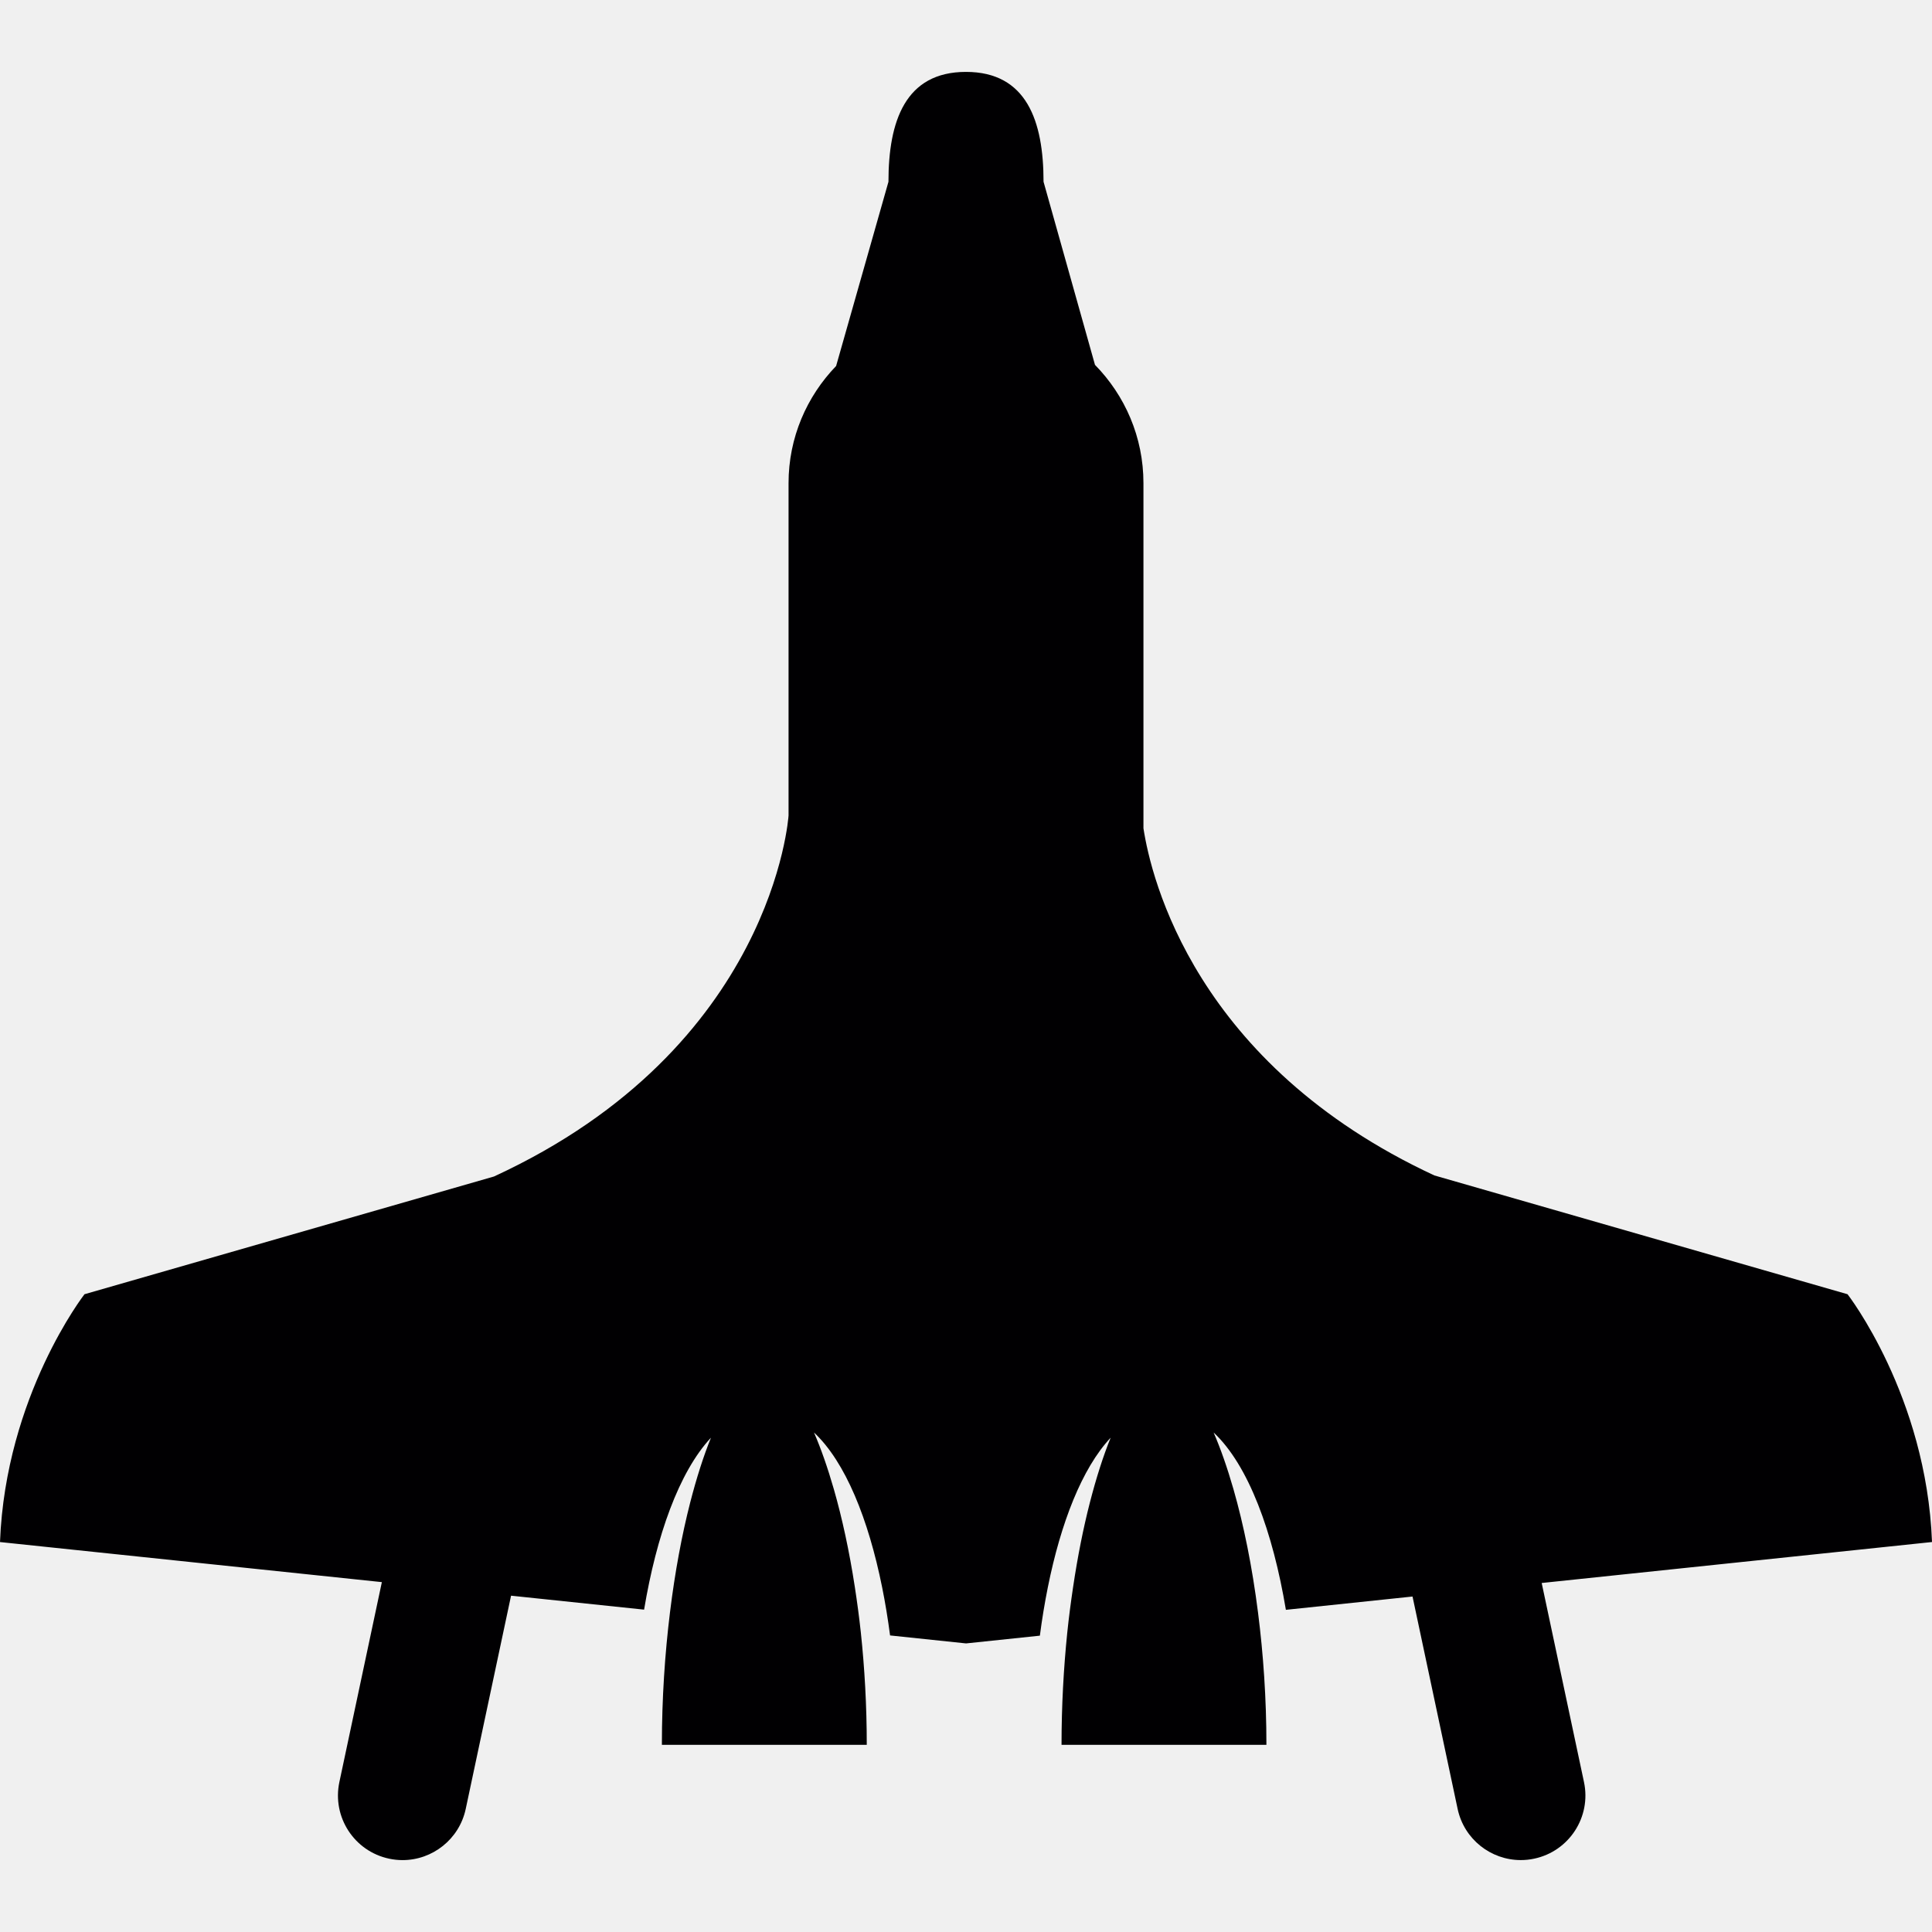
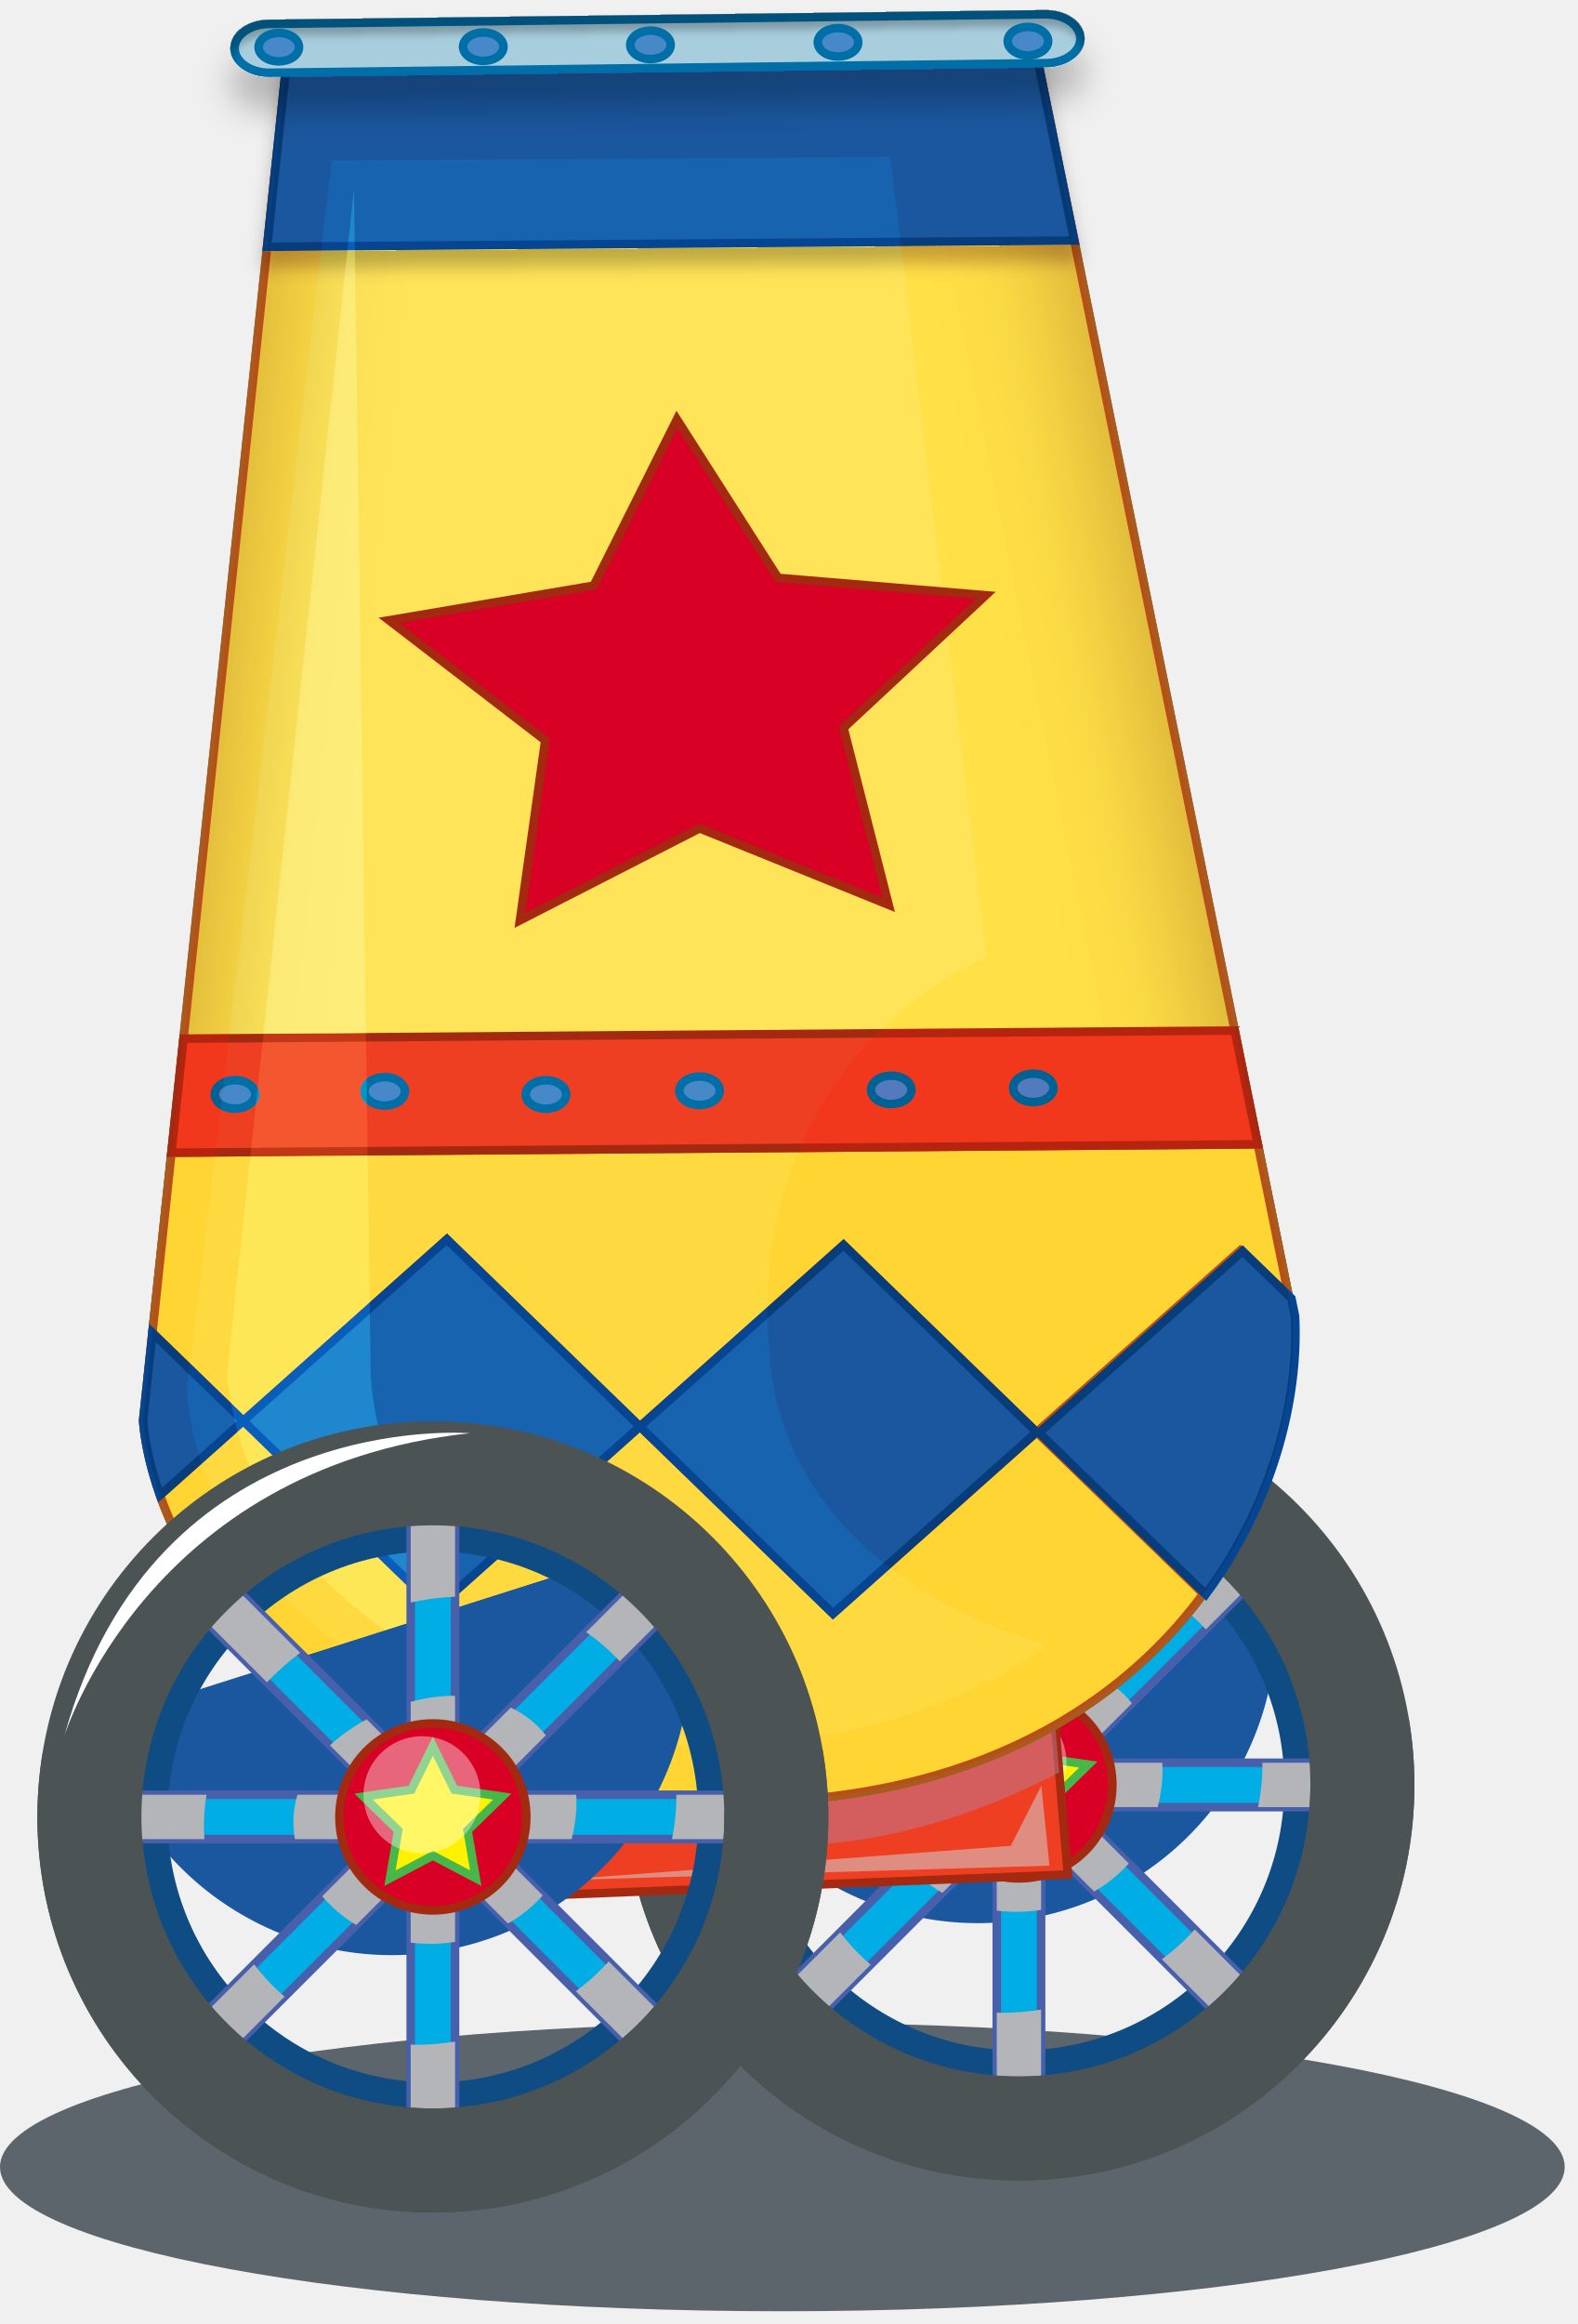
- <svg xmlns="http://www.w3.org/2000/svg" height="60px" width="60px" version="1.1" id="Capa_1" viewBox="0 0 486.357 486.357" xml:space="preserve">
-   <g>
-     <g>
-       <path style="fill:#010002;" d="M465.093,325.805L361.079,295.9c-60.225-28.011-71.312-74.88-73.23-87.39v-86.894    c0-11.599-4.674-22.093-12.201-29.767l-12.949-46.097c0-15.274-4.251-27.653-19.525-27.653s-19.517,12.388-19.517,27.662    l-13.176,46.374c-7.381,7.649-11.973,18.013-11.973,29.49v83.659c0,0-3.682,58.404-74.157,90.886l0,0L21.272,325.805    c0,0-19.85,25.524-21.272,62.387l96.129,10.088l-10.697,50.34c-1.861,8.787,3.739,17.42,12.526,19.281    c1.138,0.244,2.276,0.358,3.39,0.358c7.511,0,14.258-5.243,15.891-12.876l11.413-53.689l33.49,3.512    c3.097-18.541,8.763-34.644,16.834-43.285c-1.878,4.641-3.642,10.153-5.235,16.347c-2.081,8.12-3.829,17.444-5.08,27.621    c-1.276,10.38-2.04,21.589-2.04,33.352h51.576c0-9.868-0.545-19.379-1.496-28.312c-0.423-3.934-0.935-7.706-1.504-11.396    c-1.398-9.112-3.211-17.411-5.284-24.638c-1.553-5.406-3.235-10.21-4.999-14.282c7.925,7.421,13.689,21.817,17.143,38.92    c0.797,3.942,1.463,8.007,2.008,12.168l19.127,2.008l18.582-1.951c0.545-4.186,1.219-8.275,2.016-12.225    c3.251-16.127,8.559-29.872,15.802-37.611c-1.878,4.641-3.642,10.153-5.235,16.347c-1.642,6.397-3.073,13.55-4.219,21.264    c-0.553,3.723-1.065,7.535-1.471,11.502c-0.91,8.909-1.439,18.379-1.439,28.206h51.576c0-11.73-0.788-22.898-2.105-33.246    c-1.479-11.665-3.633-22.199-6.186-31.1c-1.553-5.406-3.235-10.21-4.999-14.282c8.795,8.234,14.924,25.077,18.192,44.642    l31.88-3.349l11.356,53.47c1.626,7.641,8.372,12.876,15.891,12.876c1.122,0,2.252-0.114,3.39-0.358    c8.787-1.861,14.396-10.494,12.526-19.281l-10.648-50.113l98.258-10.315C484.943,351.329,465.093,325.805,465.093,325.805z" />
-     </g>
+ <svg xmlns="http://www.w3.org/2000/svg" width="110" height="162" viewBox="0 0 110 162" fill="none">
+   <path d="M54.552 161.111C84.68 161.111 109.103 156.609 109.103 151.055C109.103 145.502 84.68 141 54.552 141C24.424 141 0 145.502 0 151.055C0 156.609 24.424 161.111 54.552 161.111Z" fill="#5D656C" />
+   <path d="M47.874 117.737C48.009 118.345 48.171 118.953 48.363 119.557C51.843 130.503 63.538 136.556 74.484 133.076C85.43 129.596 91.483 117.901 88.003 106.955C87.811 106.351 87.594 105.762 87.352 105.188L47.874 117.737Z" fill="#1B579F" />
+   <path d="M51.472 125.637C53.603 125.813 55.764 125.688 57.87 125.343C62.686 124.554 67.44 123.081 72.099 121.642C77.95 119.833 83.932 117.597 88.968 114.065C89.06 111.72 88.755 109.32 88.003 106.955C87.811 106.351 87.594 105.761 87.352 105.188L47.874 117.737C48.009 118.345 48.171 118.953 48.363 119.557C49.077 121.804 50.143 123.842 51.472 125.637Z" fill="#1B579F" />
+   <path d="M71.048 99.313C57.181 99.313 45.939 110.555 45.939 124.423C45.939 138.29 57.181 149.532 71.048 149.532C84.915 149.532 96.156 138.29 96.156 124.423C96.156 110.555 84.915 99.313 71.048 99.313ZM71.048 142.928C60.828 142.928 52.543 134.644 52.543 124.423C52.543 114.203 60.827 105.917 71.048 105.917C81.267 105.917 89.553 114.203 89.553 124.423C89.553 134.644 81.268 142.928 71.048 142.928Z" fill="#0F4C84" />
+   <path d="M71.048 149.532C70.194 149.532 69.502 148.84 69.502 147.986V100.861C69.502 100.007 70.193 99.313 71.048 99.313C71.901 99.313 72.594 100.007 72.594 100.861V147.986C72.594 148.84 71.901 149.532 71.048 149.532Z" fill="#00ADE4" stroke="#4860AC" stroke-width="0.595" stroke-miterlimit="10" />
+   <path d="M94.611 125.97H47.485C46.631 125.97 45.939 125.277 45.939 124.424C45.939 123.569 46.631 122.876 47.485 122.876H94.611C95.465 122.876 96.156 123.569 96.156 124.424C96.156 125.277 95.465 125.97 94.611 125.97Z" fill="#00ADE4" stroke="#4860AC" stroke-width="0.595" stroke-miterlimit="10" />
+   <path d="M54.386 142.632C53.99 142.632 53.595 142.48 53.293 142.178C52.689 141.574 52.689 140.595 53.293 139.991L86.616 106.668C87.219 106.064 88.198 106.064 88.802 106.668C89.407 107.272 89.407 108.252 88.802 108.854L55.48 142.178C55.177 142.48 54.782 142.632 54.386 142.632Z" fill="#00ADE4" stroke="#4860AC" stroke-width="0.595" stroke-miterlimit="10" />
+   <path d="M87.709 142.632C87.313 142.632 86.918 142.48 86.616 142.178L53.293 108.854C52.689 108.25 52.689 107.271 53.293 106.668C53.897 106.064 54.876 106.064 55.48 106.668L88.802 139.991C89.407 140.595 89.407 141.574 88.802 142.178C88.501 142.48 88.106 142.632 87.709 142.632Z" fill="#00ADE4" stroke="#4860AC" stroke-width="0.595" stroke-miterlimit="10" />
+   <path d="M55.268 122.876H47.485C46.631 122.876 45.939 123.569 45.939 124.424C45.939 125.276 46.631 125.97 47.485 125.97H55.121C55.045 124.939 55.092 123.902 55.268 122.876Z" fill="#B3B5B8" />
+   <path d="M72.594 109.073V100.861C72.594 100.007 71.901 99.313 71.048 99.313C70.194 99.313 69.502 100.007 69.502 100.861V109.474C70.528 109.251 71.563 109.117 72.594 109.073Z" fill="#B3B5B8" />
+   <path d="M61.795 112.984L55.48 106.668C54.876 106.065 53.897 106.065 53.293 106.668C52.689 107.271 52.689 108.251 53.293 108.855L59.478 115.039C60.191 114.293 60.967 113.604 61.795 112.984Z" fill="#B3B5B8" />
+   <path d="M78.928 118.73C78.257 117.885 77.422 117.248 76.483 116.802L72.595 120.691V115.977C71.561 115.976 70.514 116.124 69.502 116.4V120.69L66.434 117.622C65.509 118.118 64.632 118.721 63.87 119.431L67.316 122.876H61.615C61.605 122.911 61.59 122.944 61.58 122.978C61.289 123.971 61.262 124.985 61.43 125.969H67.315L63.333 129.951C64.009 130.752 64.817 131.438 65.706 131.95L69.501 128.156V133.184C70.526 133.312 71.571 133.292 72.594 133.134V128.156L76.29 131.852C76.452 131.759 76.613 131.664 76.769 131.562C77.482 131.094 78.138 130.534 78.71 129.899L74.78 125.969H80.725C80.967 124.995 81.116 123.903 81.047 122.876H74.78L78.928 118.73Z" fill="#B3B5B8" />
+   <path d="M88.802 106.668C88.198 106.065 87.219 106.065 86.617 106.668L81.737 111.548C82.571 112.12 83.356 112.796 84.078 113.58L88.802 108.855C89.407 108.252 89.407 107.272 88.802 106.668Z" fill="#B3B5B8" />
+   <path d="M88.802 139.992L83.308 134.497C82.921 134.921 82.518 135.325 82.101 135.697C81.756 136.004 81.391 136.297 81.016 136.578L86.616 142.178C86.918 142.48 87.313 142.632 87.709 142.632C88.106 142.632 88.501 142.48 88.802 142.178C89.406 141.574 89.406 140.595 88.802 139.992Z" fill="#B3B5B8" />
+   <path d="M94.611 122.876H88.022C88.037 123.902 87.932 124.941 87.72 125.97H94.611C95.465 125.97 96.157 125.276 96.157 124.423C96.156 123.569 95.465 122.876 94.611 122.876Z" fill="#B3B5B8" />
+   <path d="M58.583 134.701L53.293 139.991C52.689 140.595 52.689 141.574 53.293 142.178C53.594 142.479 53.99 142.632 54.386 142.632C54.782 142.632 55.177 142.48 55.48 142.178L60.707 136.951C59.932 136.29 59.222 135.535 58.583 134.701Z" fill="#B3B5B8" />
+   <path d="M69.869 140.308C69.746 140.308 69.625 140.299 69.502 140.297V147.987C69.502 148.84 70.193 149.533 71.048 149.533C71.901 149.533 72.594 148.841 72.594 147.987V140.084C71.681 140.229 70.766 140.308 69.869 140.308Z" fill="#B3B5B8" />
+   <path d="M77.564 124.423C77.564 128.022 74.647 130.94 71.048 130.94C67.449 130.94 64.531 128.022 64.531 124.423C64.531 120.824 67.449 117.907 71.048 117.907C74.647 117.907 77.564 120.824 77.564 124.423Z" fill="#D90025" stroke="#A42911" stroke-width="0.595" stroke-miterlimit="10" />
+   <path d="M71.048 96.847C55.818 96.847 43.471 109.194 43.471 124.423C43.471 139.654 55.818 151.999 71.048 151.999C86.277 151.999 98.624 139.653 98.624 124.423C98.625 109.194 86.277 96.847 71.048 96.847ZM71.048 144.746C59.823 144.746 50.725 135.648 50.725 124.423C50.725 113.2 59.823 104.099 71.048 104.099C82.271 104.099 91.37 113.2 91.37 124.423C91.37 135.648 82.272 144.746 71.048 144.746Z" fill="#4C5354" />
+   <path d="M91.362 124.099C91.364 124.207 91.37 124.314 91.37 124.423C91.37 135.648 82.272 144.746 71.048 144.746C60.369 144.746 51.62 136.508 50.795 126.042C48.065 124.486 45.679 122.43 43.833 119.982C43.599 121.429 43.472 122.911 43.472 124.423C43.472 139.654 55.819 151.999 71.048 151.999C86.277 151.999 98.625 139.653 98.625 124.423C98.625 122.822 98.48 121.257 98.219 119.731C96.133 121.447 93.811 122.896 91.362 124.099Z" fill="#4C5354" />
+   <path d="M71.048 119.493L72.542 122.521L75.883 123.006L73.465 125.363L74.037 128.691L71.048 127.119L68.059 128.691L68.63 125.363L66.213 123.006L69.553 122.521L71.048 119.493Z" fill="#FFF200" stroke="#48B74A" stroke-width="0.595" stroke-miterlimit="10" />
+   <path opacity="0.4" d="M74.367 122.877C74.367 125.13 72.542 126.955 70.29 126.955C68.037 126.955 66.213 125.13 66.213 122.877C66.213 120.625 68.037 118.8 70.29 118.8C72.542 118.799 74.367 120.624 74.367 122.877Z" fill="white" />
+   <path d="M73.621 97.677C73.621 97.677 51.678 95.84 45.346 118.799C45.346 118.799 51.089 100.101 73.621 97.677Z" fill="white" />
+   <path d="M37.812 115.948L37.672 132.131L74.459 130.672L73.098 114.643L37.812 115.948Z" fill="#EF3F23" stroke="#A42911" stroke-width="0.595" stroke-miterlimit="10" />
+   <path opacity="0.5" d="M45.361 128.234C49.431 128.688 53.716 128.914 57.815 128.51C63.835 127.916 69.057 126.005 73.855 123.56L73.099 114.642L37.812 115.948L37.718 126.807C40.174 127.492 42.77 127.946 45.361 128.234Z" fill="#B77D98" />
+   <path d="M20.039 3.836L9.982 99.007C9.982 99.007 10.889 121.18 43.018 125.097C78.051 129.368 90.839 106.429 90.131 91.709L71.991 2.422C71.991 2.422 56.5 1.852 20.039 3.836Z" fill="#EF3F23" />
+   <path d="M20.039 3.836L9.982 99.007C9.982 99.007 10.889 121.18 43.018 125.097C78.051 129.368 90.839 106.429 90.131 91.709L71.991 2.422C71.991 2.422 56.5 1.852 20.039 3.836Z" fill="#FED93F" />
+   <path d="M20.039 3.836L9.982 99.007C9.982 99.007 10.889 121.18 43.018 125.097C78.051 129.368 90.839 106.429 90.131 91.709L71.991 2.422C71.991 2.422 56.5 1.852 20.039 3.836Z" stroke="#A85B1E" stroke-width="0.595" stroke-miterlimit="10" />
+   <g filter="url(#filter0_i_5_7649)">
+     <path d="M20.039 3.836L9.982 99.007C9.982 99.007 10.889 121.18 43.018 125.097C78.051 129.368 90.839 106.429 90.131 91.709L71.991 2.422C71.991 2.422 56.5 1.852 20.039 3.836Z" fill="#FFE358" />
  </g>
+   <path d="M20.039 3.836L9.982 99.007C9.982 99.007 10.889 121.18 43.018 125.097C78.051 129.368 90.839 106.429 90.131 91.709L71.991 2.422C71.991 2.422 56.5 1.852 20.039 3.836Z" stroke="#A85B1E" stroke-width="0.595" stroke-miterlimit="10" />
+   <path opacity="0.5" d="M38.541 131.078L73.175 130.049L72.608 124.487L70.482 128.67L38.541 131.078Z" fill="#D1DBE0" />
+   <path d="M10.626 92.907L16.961 99.048L31.159 86.389L44.621 99.439L58.817 86.779L72.279 99.829L86.476 87.17L89.879 90.468L87.705 79.767L11.953 80.35L10.626 92.907Z" fill="#FED93F" stroke="#A85B1E" stroke-width="0.595" stroke-miterlimit="10" />
+   <path d="M58.084 112.488L44.621 99.439L30.424 112.098L16.96 99.048L11.156 104.224C13.565 111.033 20.879 122.398 43.018 125.097C64.002 127.656 77.003 120.45 83.905 111.097L72.279 99.829L58.084 112.488Z" fill="#FED93F" stroke="#A85B1E" stroke-width="0.595" stroke-miterlimit="10" />
+   <path d="M11.952 80.351L87.705 79.768L86.094 71.839L12.792 72.403L11.952 80.351Z" fill="#EF3F23" stroke="#A42911" stroke-width="0.595" stroke-miterlimit="10" />
+   <g filter="url(#filter1_di_5_7649)">
+     <path d="M71.991 2.422C71.991 2.422 56.5 1.852 20.039 3.836L18.626 17.203L74.905 16.769L71.991 2.422Z" fill="#1763AF" />
+     <path d="M71.991 2.422C71.991 2.422 56.5 1.852 20.039 3.836L18.626 17.203L74.905 16.769L71.991 2.422Z" stroke="#064591" stroke-width="0.595" stroke-miterlimit="10" />
+   </g>
+   <path d="M10.626 92.908L9.982 99.007C9.982 99.007 10.07 101.152 11.157 104.224L16.961 99.048L10.626 92.908Z" fill="#1763AF" stroke="#064591" stroke-width="0.595" stroke-miterlimit="10" />
+   <path d="M44.621 99.439L31.158 86.389L16.961 99.048L30.424 112.098L44.621 99.439Z" fill="#1763AF" stroke="#064591" stroke-width="0.595" stroke-miterlimit="10" />
+   <path d="M72.279 99.829L58.817 86.779L44.621 99.439L58.084 112.488L72.279 99.829Z" fill="#1763AF" stroke="#064591" stroke-width="0.595" stroke-miterlimit="10" />
+   <path d="M72.449 99.871L84.075 111.14C88.695 104.878 90.584 97.654 90.301 91.751L90.048 90.511L86.646 87.212L72.449 99.871Z" fill="#1763AF" stroke="#064591" stroke-width="0.595" stroke-miterlimit="10" />
+   <path d="M16.862 75.353C17.595 75.537 17.978 76.105 17.716 76.621C17.453 77.136 16.645 77.405 15.912 77.221C15.178 77.037 14.796 76.469 15.058 75.953C15.32 75.437 16.128 75.168 16.862 75.353Z" fill="#4788C8" stroke="#006EA7" stroke-width="0.595" stroke-miterlimit="10" />
+   <path d="M27.3 75.141C28.033 75.325 28.416 75.894 28.154 76.41C27.891 76.926 27.084 77.194 26.35 77.01C25.617 76.825 25.234 76.258 25.496 75.742C25.759 75.226 26.567 74.957 27.3 75.141Z" fill="#4788C8" stroke="#006EA7" stroke-width="0.595" stroke-miterlimit="10" />
+   <path d="M38.542 75.358C39.275 75.542 39.659 76.109 39.397 76.626C39.134 77.142 38.325 77.41 37.593 77.226C36.859 77.041 36.476 76.474 36.739 75.957C37.001 75.441 37.808 75.173 38.542 75.358Z" fill="#4788C8" stroke="#006EA7" stroke-width="0.595" stroke-miterlimit="10" />
+   <path d="M49.252 75.098C49.986 75.283 50.369 75.851 50.106 76.367C49.844 76.883 49.036 77.151 48.302 76.967C47.569 76.782 47.187 76.215 47.449 75.699C47.711 75.183 48.518 74.914 49.252 75.098Z" fill="#4788C8" stroke="#006EA7" stroke-width="0.595" stroke-miterlimit="10" />
+   <path d="M62.617 75.036C63.351 75.22 63.733 75.788 63.471 76.304C63.209 76.82 62.401 77.088 61.667 76.904C60.934 76.72 60.55 76.152 60.813 75.636C61.075 75.12 61.884 74.852 62.617 75.036Z" fill="#4788C8" stroke="#006EA7" stroke-width="0.595" stroke-miterlimit="10" />
+   <path d="M72.524 74.897C73.258 75.082 73.64 75.65 73.378 76.166C73.116 76.682 72.308 76.951 71.574 76.766C70.841 76.582 70.458 76.014 70.721 75.498C70.983 74.982 71.791 74.713 72.524 74.897Z" fill="#4788C8" stroke="#006EA7" stroke-width="0.595" stroke-miterlimit="10" />
+   <g style="mix-blend-mode:overlay" opacity="0.5">
+     <path d="M20.039 3.836L9.982 99.007C9.982 99.007 10.889 121.18 43.018 125.097C78.051 129.368 90.839 106.429 90.131 91.709L71.991 2.422C71.991 2.422 56.5 1.852 20.039 3.836ZM53.641 94.356C54.892 110.506 73.098 114.643 73.098 114.643C57.625 125.898 35.598 120.303 35.598 120.303C12.854 113.381 13.041 96.732 13.041 96.732L15.184 79.041L23.131 11.189L62.077 10.942L68.793 66.707C68.793 66.707 52.004 73.243 53.641 94.356Z" fill="#AB614C" />
+   </g>
+   <g style="mix-blend-mode:overlay" opacity="0.5">
+     <path d="M38.981 119.264C38.981 119.264 17.52 114.228 15.833 95.731L24.684 13.185L25.854 95.952C25.854 95.952 26.209 108.642 38.981 119.264Z" fill="#D1DBE0" />
+   </g>
+   <g filter="url(#filter2_di_5_7649)">
+     <path d="M75.17 3.306C74.83 3.937 73.969 4.389 72.951 4.402L18.822 5.072C17.485 5.089 16.384 4.34 16.36 3.401C16.336 2.463 17.4 1.687 18.736 1.671L72.867 1C74.202 0.983 75.304 1.732 75.328 2.671C75.333 2.894 75.278 3.109 75.17 3.306Z" fill="#A8CEDE" />
+     <path d="M75.17 3.306C74.83 3.937 73.969 4.389 72.951 4.402L18.822 5.072C17.485 5.089 16.384 4.34 16.36 3.401C16.336 2.463 17.4 1.687 18.736 1.671L72.867 1C74.202 0.983 75.304 1.732 75.328 2.671C75.333 2.894 75.278 3.109 75.17 3.306Z" stroke="#006EA7" stroke-width="0.595" stroke-miterlimit="10" />
+   </g>
+   <path d="M19.916 2.352C20.65 2.537 21.032 3.104 20.769 3.62C20.507 4.137 19.7 4.405 18.966 4.221C18.233 4.036 17.85 3.469 18.113 2.953C18.375 2.436 19.182 2.168 19.916 2.352Z" fill="#4788C8" stroke="#006EA7" stroke-width="0.595" stroke-miterlimit="10" />
+   <path d="M34.173 2.323C34.906 2.507 35.289 3.075 35.026 3.591C34.764 4.107 33.956 4.375 33.223 4.191C32.489 4.007 32.106 3.439 32.369 2.923C32.631 2.406 33.438 2.138 34.173 2.323Z" fill="#4788C8" stroke="#006EA7" stroke-width="0.595" stroke-miterlimit="10" />
+   <path d="M45.83 2.192C46.564 2.377 46.947 2.944 46.684 3.461C46.422 3.977 45.614 4.245 44.88 4.061C44.147 3.876 43.764 3.309 44.027 2.793C44.289 2.276 45.097 2.008 45.83 2.192Z" fill="#4788C8" stroke="#006EA7" stroke-width="0.595" stroke-miterlimit="10" />
+   <path d="M58.907 2.017C59.642 2.201 60.024 2.769 59.761 3.285C59.499 3.801 58.692 4.07 57.957 3.885C57.224 3.701 56.843 3.134 57.105 2.617C57.367 2.101 58.174 1.832 58.907 2.017Z" fill="#4788C8" stroke="#006EA7" stroke-width="0.595" stroke-miterlimit="10" />
+   <path d="M72.152 1.934C72.885 2.118 73.268 2.686 73.005 3.203C72.743 3.718 71.935 3.987 71.202 3.803C70.468 3.618 70.086 3.051 70.348 2.535C70.61 2.018 71.418 1.75 72.152 1.934Z" fill="#4788C8" stroke="#006EA7" stroke-width="0.595" stroke-miterlimit="10" />
+   <path d="M27.125 43.239L41.399 40.822L47.2 29.234L54.257 40.282L68.733 41.495L58.82 50.741L61.967 63.077L48.783 57.743L36.253 64.155L38.017 51.613L27.125 43.239Z" fill="#D90025" stroke="#A42911" stroke-width="0.595" stroke-miterlimit="10" />
+   <path d="M7.009 119.967C7.144 120.575 7.305 121.182 7.498 121.786C10.977 132.732 22.673 138.786 33.618 135.305C44.565 131.826 50.618 120.131 47.138 109.185C46.946 108.58 46.728 107.991 46.486 107.418L7.009 119.967Z" fill="#1B579F" />
+   <path d="M10.607 127.866C12.737 128.042 14.899 127.917 17.004 127.572C21.821 126.784 26.575 125.31 31.233 123.871C37.085 122.062 43.067 119.826 48.103 116.294C48.194 113.949 47.889 111.55 47.138 109.184C46.946 108.58 46.728 107.991 46.486 107.417L7.009 119.967C7.144 120.575 7.305 121.182 7.498 121.786C8.212 124.034 9.278 126.071 10.607 127.866Z" fill="#1B579F" />
+   <path d="M30.183 101.543C16.315 101.543 5.073 112.784 5.073 126.653C5.073 140.519 16.315 151.762 30.183 151.762C44.05 151.762 55.291 140.519 55.291 126.653C55.291 112.785 44.05 101.543 30.183 101.543ZM30.183 145.157C19.962 145.157 11.677 136.873 11.677 126.653C11.677 116.432 19.962 108.146 30.183 108.146C40.402 108.146 48.688 116.432 48.688 126.653C48.688 136.873 40.402 145.157 30.183 145.157Z" fill="#0F4C84" />
+   <path d="M30.183 151.762C29.329 151.762 28.637 151.069 28.637 150.215V103.09C28.637 102.236 29.328 101.543 30.183 101.543C31.036 101.543 31.729 102.236 31.729 103.09V150.215C31.729 151.069 31.036 151.762 30.183 151.762Z" fill="#00ADE4" stroke="#4860AC" stroke-width="0.595" stroke-miterlimit="10" />
+   <path d="M53.746 128.199H6.619C5.766 128.199 5.073 127.506 5.073 126.653C5.073 125.798 5.765 125.105 6.619 125.105H53.745C54.599 125.105 55.291 125.798 55.291 126.653C55.291 127.506 54.6 128.199 53.746 128.199Z" fill="#00ADE4" stroke="#4860AC" stroke-width="0.595" stroke-miterlimit="10" />
+   <path d="M13.521 144.861C13.125 144.861 12.73 144.709 12.428 144.407C11.824 143.803 11.824 142.824 12.428 142.22L45.751 108.897C46.354 108.293 47.333 108.293 47.937 108.897C48.541 109.501 48.541 110.481 47.937 111.083L14.615 144.407C14.312 144.709 13.917 144.861 13.521 144.861Z" fill="#00ADE4" stroke="#4860AC" stroke-width="0.595" stroke-miterlimit="10" />
+   <path d="M46.844 144.861C46.448 144.861 46.053 144.709 45.751 144.407L12.428 111.083C11.824 110.479 11.824 109.5 12.428 108.897C13.032 108.293 14.011 108.293 14.615 108.897L47.937 142.22C48.541 142.824 48.541 143.803 47.937 144.407C47.636 144.709 47.24 144.861 46.844 144.861Z" fill="#00ADE4" stroke="#4860AC" stroke-width="0.595" stroke-miterlimit="10" />
+   <path d="M14.403 125.106H6.619C5.766 125.106 5.073 125.798 5.073 126.653C5.073 127.506 5.765 128.199 6.619 128.199H14.255C14.18 127.168 14.227 126.131 14.403 125.106Z" fill="#B3B5B8" />
+   <path d="M31.729 111.303V103.09C31.729 102.236 31.036 101.543 30.183 101.543C29.329 101.543 28.637 102.236 28.637 103.09V111.703C29.663 111.481 30.698 111.347 31.729 111.303Z" fill="#B3B5B8" />
+   <path d="M20.93 115.213L14.615 108.897C14.011 108.294 13.032 108.294 12.428 108.897C11.824 109.501 11.824 110.48 12.428 111.084L18.613 117.268C19.326 116.522 20.102 115.833 20.93 115.213Z" fill="#B3B5B8" />
+   <path d="M38.062 120.96C37.391 120.114 36.557 119.477 35.618 119.031L31.729 122.92V118.207C30.696 118.206 29.648 118.354 28.637 118.629V122.92L25.569 119.851C24.644 120.347 23.767 120.951 23.004 121.66L26.45 125.106H20.75C20.74 125.14 20.725 125.173 20.714 125.208C20.424 126.2 20.396 127.214 20.565 128.199H26.45L22.468 132.18C23.144 132.981 23.951 133.667 24.841 134.18L28.636 130.386V135.414C29.661 135.541 30.706 135.521 31.729 135.363V130.386L35.425 134.082C35.587 133.988 35.748 133.893 35.904 133.791C36.617 133.324 37.273 132.763 37.845 132.128L33.914 128.199H39.86C40.102 127.225 40.25 126.132 40.182 125.106H33.914L38.062 120.96Z" fill="#B3B5B8" />
+   <path d="M47.937 108.897C47.333 108.294 46.354 108.294 45.751 108.897L40.871 113.777C41.706 114.35 42.49 115.025 43.212 115.81L47.937 111.085C48.541 110.481 48.541 109.502 47.937 108.897Z" fill="#B3B5B8" />
+   <path d="M47.937 142.221L42.443 136.726C42.056 137.15 41.653 137.554 41.236 137.926C40.891 138.233 40.526 138.526 40.151 138.807L45.751 144.407C46.053 144.709 46.448 144.861 46.844 144.861C47.24 144.861 47.636 144.709 47.937 144.407C48.541 143.803 48.541 142.824 47.937 142.221Z" fill="#B3B5B8" />
+   <path d="M53.746 125.106H47.157C47.172 126.132 47.067 127.17 46.854 128.199H53.746C54.6 128.199 55.292 127.506 55.292 126.653C55.291 125.798 54.6 125.106 53.746 125.106Z" fill="#B3B5B8" />
+   <path d="M17.718 136.93L12.427 142.22C11.823 142.824 11.823 143.803 12.427 144.407C12.729 144.708 13.124 144.861 13.521 144.861C13.916 144.861 14.312 144.709 14.614 144.407L19.841 139.18C19.066 138.519 18.357 137.764 17.718 136.93Z" fill="#B3B5B8" />
+   <path d="M29.004 142.537C28.88 142.537 28.76 142.528 28.637 142.526V150.216C28.637 151.069 29.328 151.762 30.183 151.762C31.036 151.762 31.729 151.07 31.729 150.216V142.313C30.816 142.458 29.901 142.537 29.004 142.537Z" fill="#B3B5B8" />
+   <path d="M36.699 126.653C36.699 130.251 33.782 133.169 30.183 133.169C26.584 133.169 23.666 130.251 23.666 126.653C23.666 123.053 26.584 120.136 30.183 120.136C33.782 120.136 36.699 123.053 36.699 126.653Z" fill="#D90025" stroke="#A42911" stroke-width="0.595" stroke-miterlimit="10" />
+   <path d="M30.183 99.076C14.953 99.076 2.606 111.423 2.606 126.652C2.606 141.883 14.953 154.228 30.183 154.228C45.412 154.228 57.759 141.882 57.759 126.652C57.76 111.423 45.412 99.076 30.183 99.076ZM30.183 146.975C18.958 146.975 9.86 137.877 9.86 126.652C9.86 115.429 18.958 106.328 30.183 106.328C41.406 106.328 50.505 115.429 50.505 126.652C50.505 137.877 41.407 146.975 30.183 146.975Z" fill="#4C5354" />
+   <path d="M50.497 126.328C50.499 126.436 50.505 126.543 50.505 126.652C50.505 137.877 41.406 146.975 30.183 146.975C19.503 146.975 10.755 138.737 9.93 128.271C7.199 126.715 4.814 124.659 2.968 122.211C2.734 123.658 2.606 125.14 2.606 126.652C2.606 141.883 14.953 154.228 30.183 154.228C45.412 154.228 57.76 141.882 57.76 126.652C57.76 125.051 57.615 123.486 57.353 121.96C55.268 123.676 52.946 125.125 50.497 126.328Z" fill="#4C5354" />
+   <path d="M30.183 121.722L31.677 124.75L35.018 125.235L32.6 127.592L33.172 130.92L30.183 129.348L27.194 130.92L27.765 127.592L25.347 125.235L28.688 124.75L30.183 121.722Z" fill="#FFF200" stroke="#48B74A" stroke-width="0.595" stroke-miterlimit="10" />
+   <path opacity="0.4" d="M33.502 125.106C33.502 127.359 31.676 129.184 29.424 129.184C27.172 129.184 25.347 127.359 25.347 125.106C25.347 122.854 27.172 121.029 29.424 121.029C31.676 121.029 33.502 122.854 33.502 125.106Z" fill="white" />
+   <path d="M32.756 99.906C32.756 99.906 10.813 98.069 4.481 121.029C4.481 121.029 10.224 102.33 32.756 99.906Z" fill="white" />
+   <defs>
+     <filter id="filter0_i_5_7649" x="9.684" y="2.049" width="80.772" height="127.916" filterUnits="userSpaceOnUse" color-interpolation-filters="sRGB">
+       <feFlood flood-opacity="0" result="BackgroundImageFix" />
+       <feBlend mode="normal" in="SourceGraphic" in2="BackgroundImageFix" result="shape" />
+       <feColorMatrix in="SourceAlpha" type="matrix" values="0 0 0 0 0 0 0 0 0 0 0 0 0 0 0 0 0 0 127 0" result="hardAlpha" />
+       <feOffset dy="4.049" />
+       <feGaussianBlur stdDeviation="4.338" />
+       <feComposite in2="hardAlpha" operator="arithmetic" k2="-1" k3="1" />
+       <feColorMatrix type="matrix" values="0 0 0 0 0 0 0 0 0 0 0 0 0 0 0 0 0 0 0.25 0" />
+       <feBlend mode="normal" in2="shape" result="effect1_innerShadow_5_7649" />
+     </filter>
+     <filter id="filter1_di_5_7649" x="17.139" y="2.049" width="59.287" height="17.768" filterUnits="userSpaceOnUse" color-interpolation-filters="sRGB">
+       <feFlood flood-opacity="0" result="BackgroundImageFix" />
+       <feColorMatrix in="SourceAlpha" type="matrix" values="0 0 0 0 0 0 0 0 0 0 0 0 0 0 0 0 0 0 127 0" result="hardAlpha" />
+       <feOffset dy="1.157" />
+       <feGaussianBlur stdDeviation="0.578" />
+       <feComposite in2="hardAlpha" operator="out" />
+       <feColorMatrix type="matrix" values="0 0 0 0 0 0 0 0 0 0 0 0 0 0 0 0 0 0 0.25 0" />
+       <feBlend mode="normal" in2="BackgroundImageFix" result="effect1_dropShadow_5_7649" />
+       <feBlend mode="normal" in="SourceGraphic" in2="effect1_dropShadow_5_7649" result="shape" />
+       <feColorMatrix in="SourceAlpha" type="matrix" values="0 0 0 0 0 0 0 0 0 0 0 0 0 0 0 0 0 0 127 0" result="hardAlpha" />
+       <feOffset dy="1.157" />
+       <feGaussianBlur stdDeviation="0.289" />
+       <feComposite in2="hardAlpha" operator="arithmetic" k2="-1" k3="1" />
+       <feColorMatrix type="matrix" values="0 0 0 0 0 0 0 0 0 0 0 0 0 0 0 0 0 0 0.25 0" />
+       <feBlend mode="normal" in2="shape" result="effect2_innerShadow_5_7649" />
+     </filter>
+     <filter id="filter2_di_5_7649" x="13.748" y="0.703" width="64.191" height="9.294" filterUnits="userSpaceOnUse" color-interpolation-filters="sRGB">
+       <feFlood flood-opacity="0" result="BackgroundImageFix" />
+       <feColorMatrix in="SourceAlpha" type="matrix" values="0 0 0 0 0 0 0 0 0 0 0 0 0 0 0 0 0 0 127 0" result="hardAlpha" />
+       <feOffset dy="2.314" />
+       <feGaussianBlur stdDeviation="1.157" />
+       <feComposite in2="hardAlpha" operator="out" />
+       <feColorMatrix type="matrix" values="0 0 0 0 0 0 0 0 0 0 0 0 0 0 0 0 0 0 0.25 0" />
+       <feBlend mode="normal" in2="BackgroundImageFix" result="effect1_dropShadow_5_7649" />
+       <feBlend mode="normal" in="SourceGraphic" in2="effect1_dropShadow_5_7649" result="shape" />
+       <feColorMatrix in="SourceAlpha" type="matrix" values="0 0 0 0 0 0 0 0 0 0 0 0 0 0 0 0 0 0 127 0" result="hardAlpha" />
+       <feOffset dy="1.157" />
+       <feGaussianBlur stdDeviation="0.289" />
+       <feComposite in2="hardAlpha" operator="arithmetic" k2="-1" k3="1" />
+       <feColorMatrix type="matrix" values="0 0 0 0 0 0 0 0 0 0 0 0 0 0 0 0 0 0 0.25 0" />
+       <feBlend mode="normal" in2="shape" result="effect2_innerShadow_5_7649" />
+     </filter>
+   </defs>
</svg>
